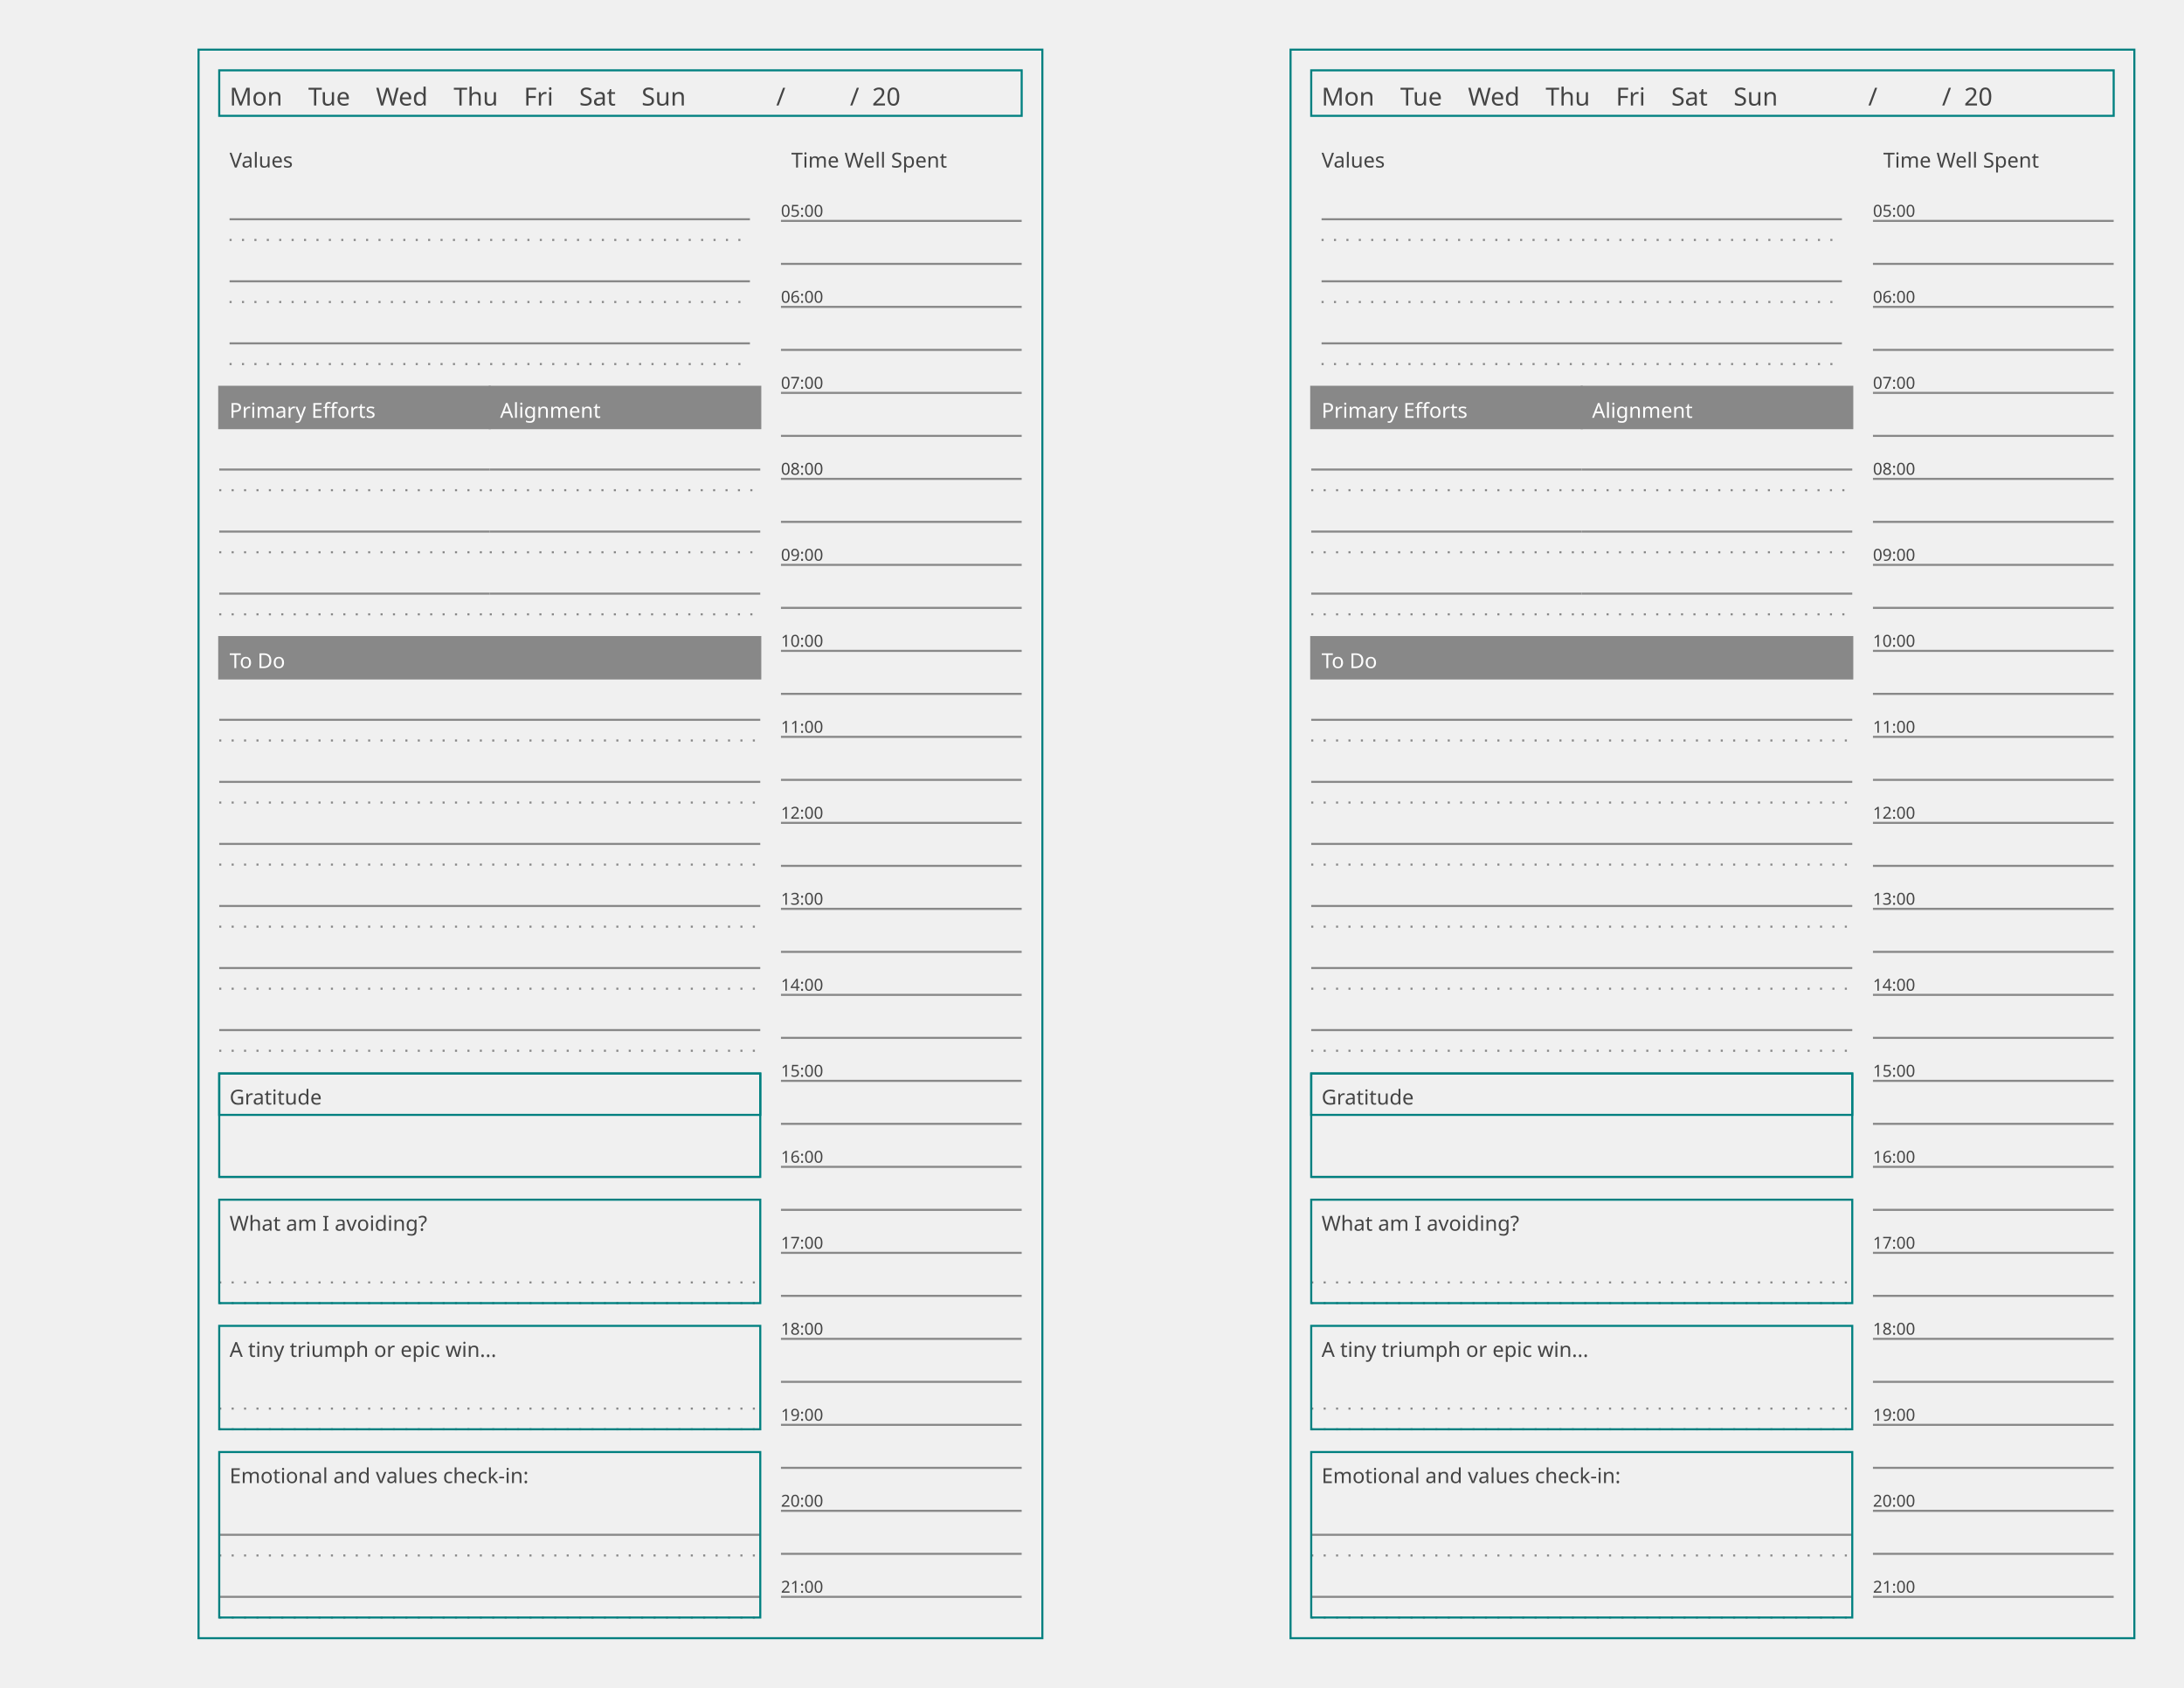
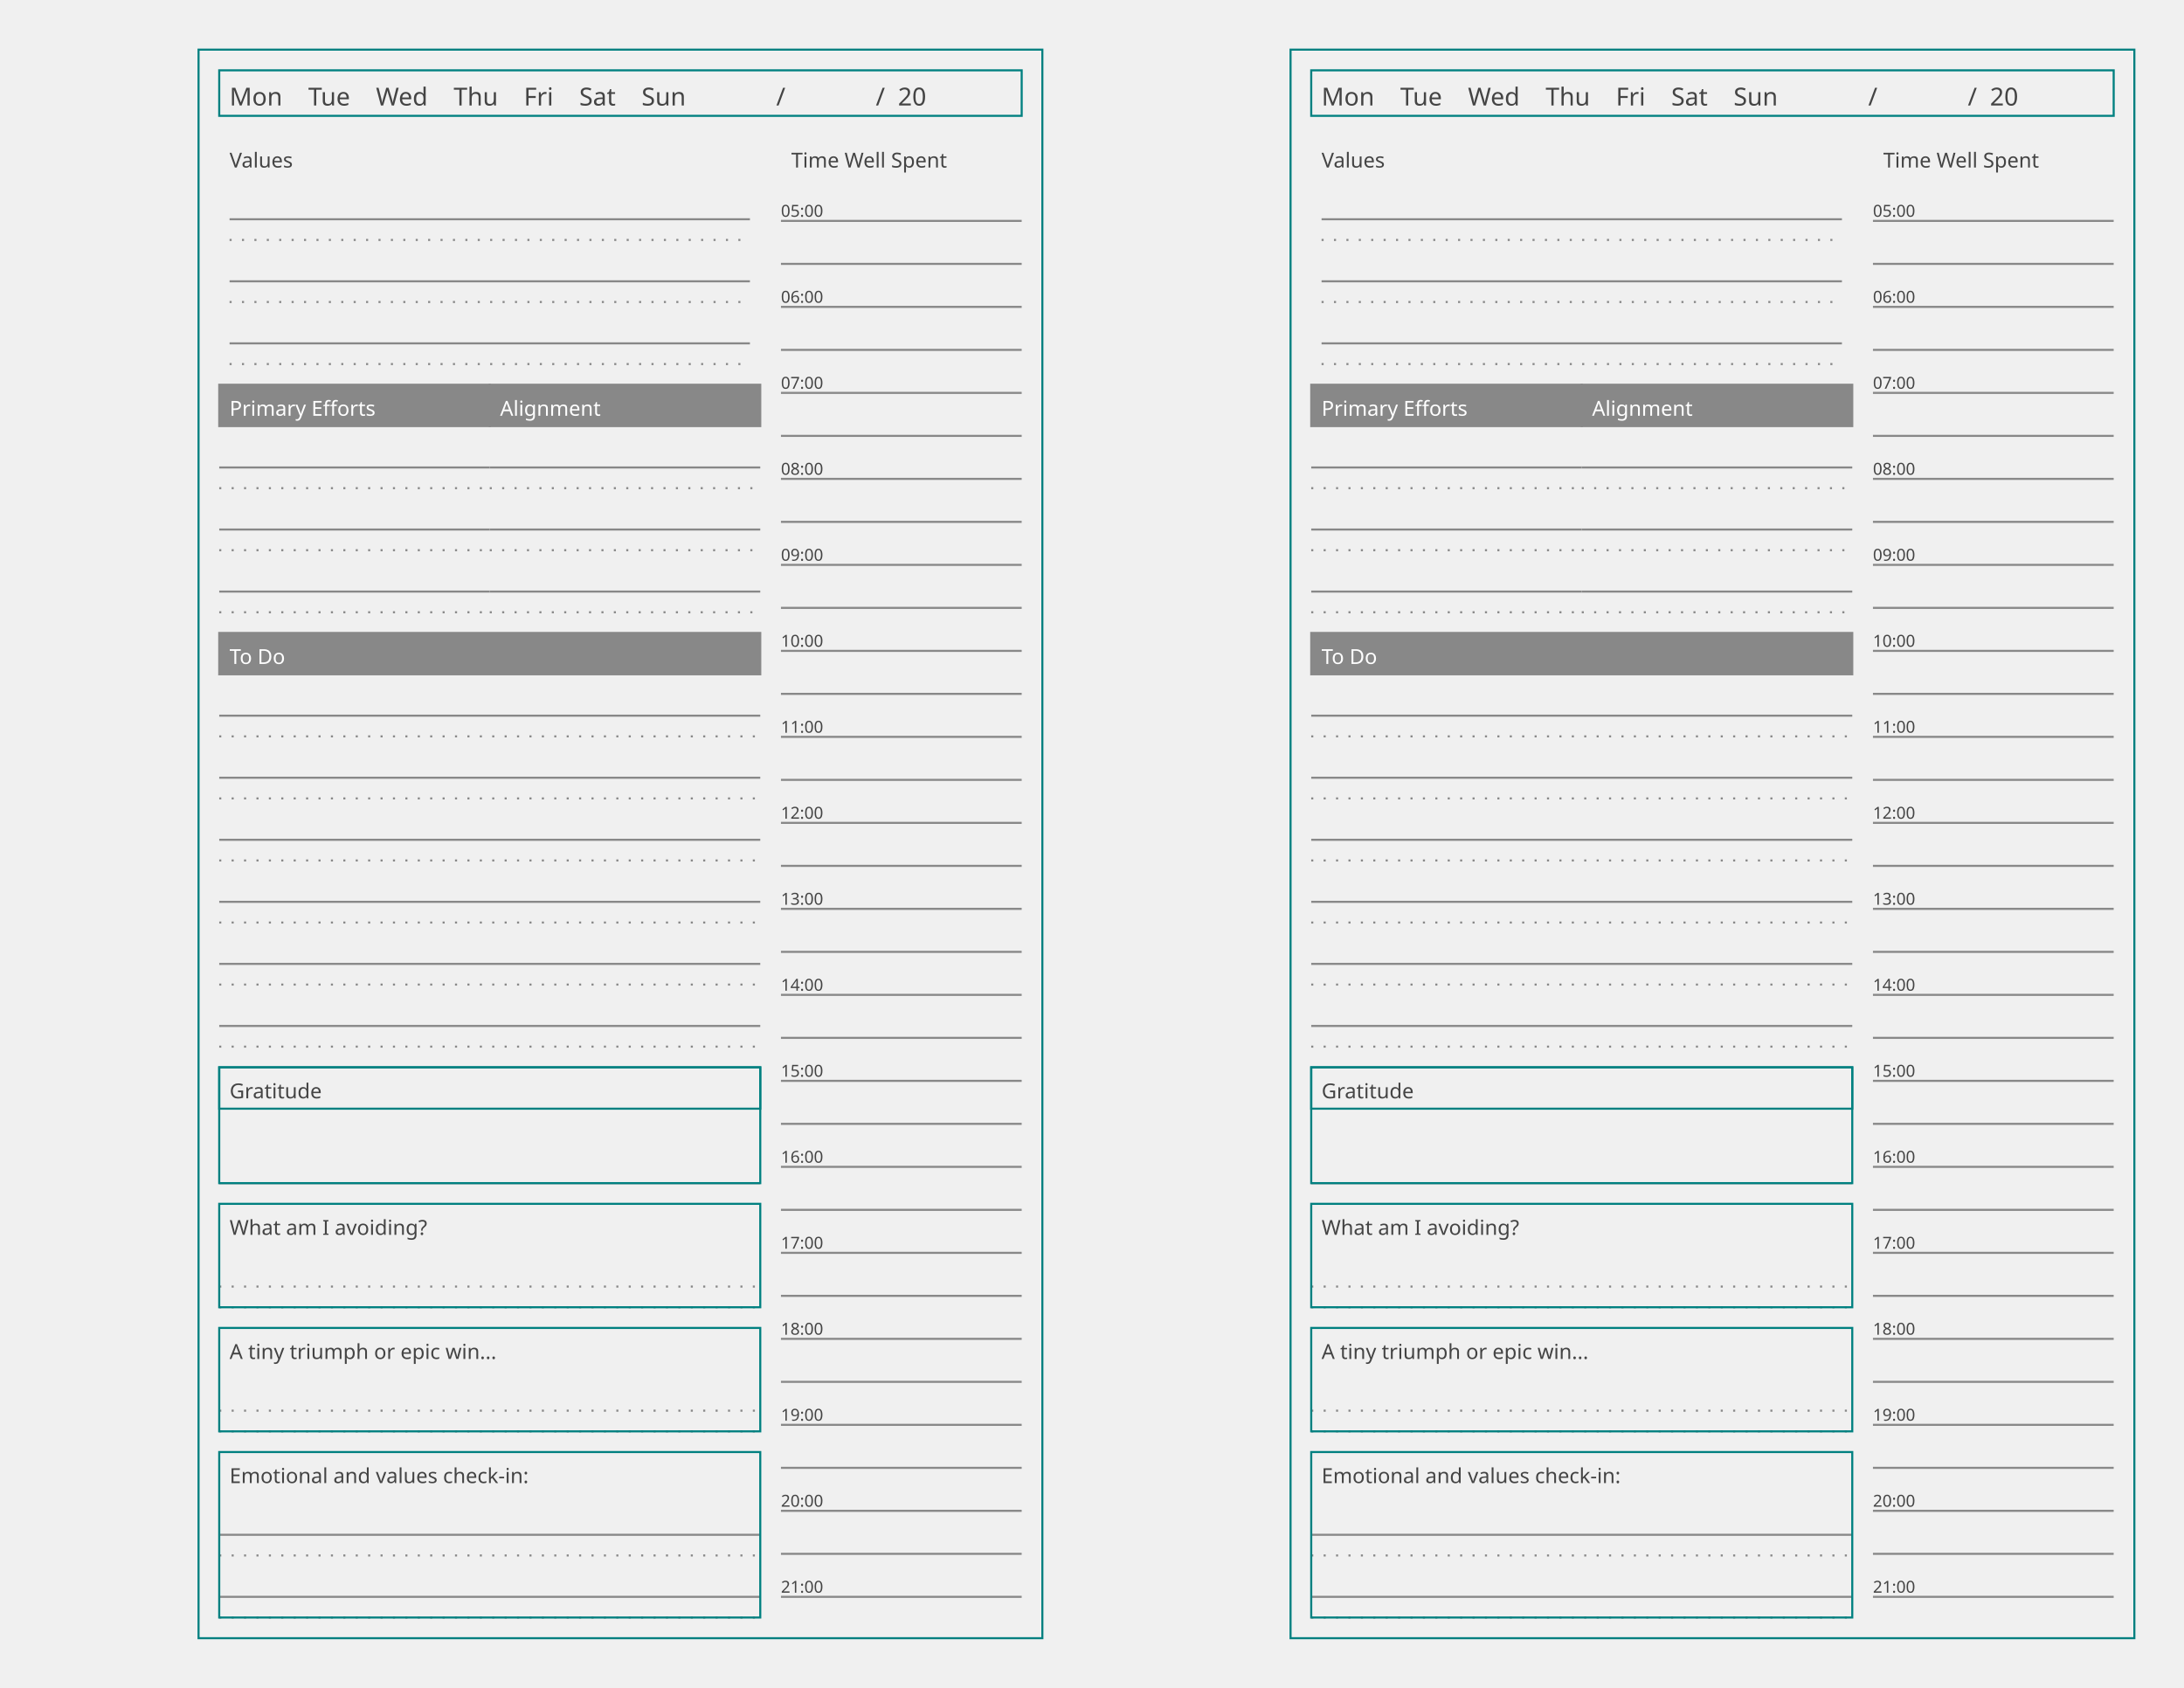
<svg xmlns="http://www.w3.org/2000/svg" baseProfile="tiny" height="8.5in" version="1.2" width="11in">
  <defs />
  <g transform="translate(96, 24.0)">
    <rect fill="none" height="768.0" stroke="#008080" width="408.0" x="0" y="0" />
    <g transform="translate(10, 10)">
      <rect fill="none" height="22" stroke="#008080" stroke-width="1" width="388.0" x="0" y="0" />
-       <text alignment-baseline="text-after-edge" fill="#444444" font-family="Trebuchet MS" font-size="12" text-anchor="start" transform="translate(5,17)">Mon    Tue    Wed    Thu    Fri    Sat    Sun              /          /  20          </text>
+       <text alignment-baseline="text-after-edge" fill="#444444" font-family="Trebuchet MS" font-size="12" text-anchor="start" transform="translate(5,17)">Mon    Tue    Wed    Thu    Fri    Sat    Sun              /              /  20          </text>
    </g>
    <g transform="translate(10, 32)">
      <g transform="translate(0,10)">
        <g>
          <g transform="translate(0,0)">
            <text alignment-baseline="text-after-edge" fill="#444444" font-family="Ubuntu Mono" font-size="10" text-anchor="start" transform="translate(5,15)">Values</text>
          </g>
          <g transform="translate(0,20)">
            <g>
              <line stroke="#888888" stroke-dasharray="1,5" stroke-width="1" transform="translate(5,30.0)" x1="0" x2="251.6" y1="0" y2="0" />
              <line stroke="#888888" stroke-dasharray="1,5" stroke-width="1" transform="translate(5,60.0)" x1="0" x2="251.6" y1="0" y2="0" />
              <line stroke="#888888" stroke-dasharray="1,5" stroke-width="1" transform="translate(5,90.0)" x1="0" x2="251.6" y1="0" y2="0" />
            </g>
            <g>
              <line stroke="#888888" stroke-dasharray="1,0" stroke-width="1" transform="translate(5,20.0)" x1="0" x2="251.6" y1="0" y2="0" />
              <line stroke="#888888" stroke-dasharray="1,0" stroke-width="1" transform="translate(5,50.0)" x1="0" x2="251.6" y1="0" y2="0" />
              <line stroke="#888888" stroke-dasharray="1,0" stroke-width="1" transform="translate(5,80.0)" x1="0" x2="251.6" y1="0" y2="0" />
            </g>
          </g>
        </g>
      </g>
-       <g transform="translate(0,131.0)">
+       <g transform="translate(0,130.0)">
        <g>
          <g transform="translate(0,0)">
            <g>
              <g transform="translate(0,0)">
                <rect fill="#888888" height="20" stroke="#888888" stroke-width="1" width="130.8" x="0" y="0" />
                <text alignment-baseline="text-after-edge" fill="#ffffff" font-family="Trebuchet MS" font-size="10" text-anchor="start" transform="translate(5,15)">Primary Efforts</text>
              </g>
              <g transform="translate(0,20)">
                <g>
                  <line stroke="#888888" stroke-dasharray="1,5" stroke-width="1" transform="translate(0,30.0)" x1="0" x2="130.8" y1="0" y2="0" />
                  <line stroke="#888888" stroke-dasharray="1,5" stroke-width="1" transform="translate(0,60.0)" x1="0" x2="130.8" y1="0" y2="0" />
                  <line stroke="#888888" stroke-dasharray="1,5" stroke-width="1" transform="translate(0,90.0)" x1="0" x2="130.8" y1="0" y2="0" />
                </g>
                <g>
                  <line stroke="#888888" stroke-dasharray="1,0" stroke-width="1" transform="translate(0,20.0)" x1="0" x2="130.8" y1="0" y2="0" />
                  <line stroke="#888888" stroke-dasharray="1,0" stroke-width="1" transform="translate(0,50.0)" x1="0" x2="130.8" y1="0" y2="0" />
                  <line stroke="#888888" stroke-dasharray="1,0" stroke-width="1" transform="translate(0,80.0)" x1="0" x2="130.8" y1="0" y2="0" />
                </g>
              </g>
            </g>
          </g>
          <g transform="translate(130.8,0)">
            <g>
              <g transform="translate(0,0)">
                <rect fill="#888888" height="20" stroke="#888888" stroke-width="1" width="130.8" x="0" y="0" />
                <text alignment-baseline="text-after-edge" fill="#ffffff" font-family="Trebuchet MS" font-size="10" text-anchor="start" transform="translate(5,15)">Alignment</text>
              </g>
              <g transform="translate(0,20)">
                <g>
                  <line stroke="#888888" stroke-dasharray="1,5" stroke-width="1" transform="translate(0,30.0)" x1="0" x2="130.8" y1="0" y2="0" />
                  <line stroke="#888888" stroke-dasharray="1,5" stroke-width="1" transform="translate(0,60.0)" x1="0" x2="130.8" y1="0" y2="0" />
                  <line stroke="#888888" stroke-dasharray="1,5" stroke-width="1" transform="translate(0,90.0)" x1="0" x2="130.8" y1="0" y2="0" />
                </g>
                <g>
                  <line stroke="#888888" stroke-dasharray="1,0" stroke-width="1" transform="translate(0,20.0)" x1="0" x2="130.8" y1="0" y2="0" />
                  <line stroke="#888888" stroke-dasharray="1,0" stroke-width="1" transform="translate(0,50.0)" x1="0" x2="130.8" y1="0" y2="0" />
                  <line stroke="#888888" stroke-dasharray="1,0" stroke-width="1" transform="translate(0,80.0)" x1="0" x2="130.8" y1="0" y2="0" />
                </g>
              </g>
            </g>
          </g>
        </g>
      </g>
-       <g transform="translate(0,252.0)">
+       <g transform="translate(0,250.0)">
        <g>
          <g transform="translate(0,0)">
            <rect fill="#888888" height="20" stroke="#888888" stroke-width="1" width="261.6" x="0" y="0" />
            <text alignment-baseline="text-after-edge" fill="#ffffff" font-family="Ubuntu Mono" font-size="10" text-anchor="start" transform="translate(5,15)">To Do</text>
          </g>
          <g transform="translate(0,20)">
            <g>
              <line stroke="#888888" stroke-dasharray="1,5" stroke-width="1" transform="translate(0,30.0)" x1="0" x2="261.6" y1="0" y2="0" />
              <line stroke="#888888" stroke-dasharray="1,5" stroke-width="1" transform="translate(0,60.0)" x1="0" x2="261.6" y1="0" y2="0" />
              <line stroke="#888888" stroke-dasharray="1,5" stroke-width="1" transform="translate(0,90.0)" x1="0" x2="261.6" y1="0" y2="0" />
              <line stroke="#888888" stroke-dasharray="1,5" stroke-width="1" transform="translate(0,120.0)" x1="0" x2="261.6" y1="0" y2="0" />
              <line stroke="#888888" stroke-dasharray="1,5" stroke-width="1" transform="translate(0,150.0)" x1="0" x2="261.6" y1="0" y2="0" />
              <line stroke="#888888" stroke-dasharray="1,5" stroke-width="1" transform="translate(0,180.0)" x1="0" x2="261.6" y1="0" y2="0" />
            </g>
            <g>
              <line stroke="#888888" stroke-dasharray="1,0" stroke-width="1" transform="translate(0,20.0)" x1="0" x2="261.6" y1="0" y2="0" />
              <line stroke="#888888" stroke-dasharray="1,0" stroke-width="1" transform="translate(0,50.0)" x1="0" x2="261.6" y1="0" y2="0" />
              <line stroke="#888888" stroke-dasharray="1,0" stroke-width="1" transform="translate(0,80.0)" x1="0" x2="261.6" y1="0" y2="0" />
              <line stroke="#888888" stroke-dasharray="1,0" stroke-width="1" transform="translate(0,110.0)" x1="0" x2="261.6" y1="0" y2="0" />
              <line stroke="#888888" stroke-dasharray="1,0" stroke-width="1" transform="translate(0,140.0)" x1="0" x2="261.6" y1="0" y2="0" />
              <line stroke="#888888" stroke-dasharray="1,0" stroke-width="1" transform="translate(0,170.0)" x1="0" x2="261.6" y1="0" y2="0" />
            </g>
          </g>
        </g>
      </g>
-       <g transform="translate(0,463.0)">
+       <g transform="translate(0,460.0)">
        <g>
          <g transform="translate(0,0)">
            <rect fill="none" height="20" stroke="#008080" stroke-width="1" width="261.6" x="0" y="0" />
            <text alignment-baseline="text-after-edge" fill="#444444" font-family="Trebuchet MS" font-size="10" text-anchor="start" transform="translate(5,15)">Gratitude</text>
          </g>
          <g transform="translate(0,20)">
-             <line stroke="#888888" stroke-dasharray="1,0" stroke-width="1" transform="translate(0,30.0)" x1="0" x2="261.6" y1="0" y2="0" />
+             <line stroke="#888888" stroke-dasharray="1,0" stroke-width="1" transform="translate(0,36.0)" x1="0" x2="261.6" y1="0" y2="0" />
+           </g>
+         </g>
+         <rect fill="none" height="56.0" stroke="#008080" stroke-width="1" width="261.6" x="0" y="0" />
+       </g>
+       <g transform="translate(0,526.0)">
+         <g>
+           <g transform="translate(0,0)">
+             <text alignment-baseline="text-after-edge" fill="#444444" font-family="Ubuntu Mono" font-size="10" text-anchor="start" transform="translate(5,15)">What am I avoiding?</text>
+           </g>
+           <g transform="translate(0,20)">
+             <g>
+               <line stroke="#888888" stroke-dasharray="1,5" stroke-width="1" transform="translate(0,30.0)" x1="0" x2="261.6" y1="0" y2="0" />
+             </g>
+             <g>
+               <line stroke="#888888" stroke-dasharray="1,5" stroke-width="1" transform="translate(0,20.0)" x1="0" x2="261.6" y1="0" y2="0" />
+             </g>
          </g>
        </g>
        <rect fill="none" height="50" stroke="#008080" stroke-width="1" width="261.6" x="0" y="0" />
      </g>
-       <g transform="translate(0,524.0)">
-         <g>
-           <g transform="translate(0,0)">
-             <text alignment-baseline="text-after-edge" fill="#444444" font-family="Ubuntu Mono" font-size="10" text-anchor="start" transform="translate(5,15)">What am I avoiding?</text>
-           </g>
-           <g transform="translate(0,20)">
-             <g>
-               <line stroke="#888888" stroke-dasharray="1,5" stroke-width="1" transform="translate(0,30.0)" x1="0" x2="261.6" y1="0" y2="0" />
-             </g>
-             <g>
-               <line stroke="#888888" stroke-dasharray="1,5" stroke-width="1" transform="translate(0,20.0)" x1="0" x2="261.6" y1="0" y2="0" />
-             </g>
-           </g>
-         </g>
-         <rect fill="none" height="50" stroke="#008080" stroke-width="1" width="261.6" x="0" y="0" />
-       </g>
-       <g transform="translate(0,585.0)">
+       <g transform="translate(0,586.0)">
        <g>
          <g transform="translate(0,0)">
            <text alignment-baseline="text-after-edge" fill="#444444" font-family="Ubuntu Mono" font-size="10" text-anchor="start" transform="translate(5,15)">A tiny triumph or epic win...</text>
          </g>
          <g transform="translate(0,20)">
            <g>
              <line stroke="#888888" stroke-dasharray="1,5" stroke-width="1" transform="translate(0,30.0)" x1="0" x2="261.6" y1="0" y2="0" />
            </g>
            <g>
              <line stroke="#888888" stroke-dasharray="1,5" stroke-width="1" transform="translate(0,20.0)" x1="0" x2="261.6" y1="0" y2="0" />
            </g>
          </g>
        </g>
        <rect fill="none" height="50" stroke="#008080" stroke-width="1" width="261.6" x="0" y="0" />
      </g>
      <g transform="translate(0,646.0)">
        <g>
          <g transform="translate(0,0)">
            <text alignment-baseline="text-after-edge" fill="#444444" font-family="Ubuntu Mono" font-size="10" text-anchor="start" transform="translate(5,15)">Emotional and values check-in:</text>
          </g>
          <g transform="translate(0,20)">
            <g>
              <line stroke="#888888" stroke-dasharray="1,5" stroke-width="1" transform="translate(0,30.0)" x1="0" x2="261.6" y1="0" y2="0" />
              <line stroke="#888888" stroke-dasharray="1,5" stroke-width="1" transform="translate(0,60.0)" x1="0" x2="261.6" y1="0" y2="0" />
            </g>
            <g>
              <line stroke="#888888" stroke-dasharray="1,0" stroke-width="1" transform="translate(0,20.0)" x1="0" x2="261.6" y1="0" y2="0" />
              <line stroke="#888888" stroke-dasharray="1,0" stroke-width="1" transform="translate(0,50.0)" x1="0" x2="261.6" y1="0" y2="0" />
            </g>
          </g>
        </g>
        <rect fill="none" height="80" stroke="#008080" stroke-width="1" width="261.6" x="0" y="0" />
      </g>
    </g>
    <g transform="translate(281.6,32)">
      <g>
        <rect fill="none" height="20" stroke="none" width="116.4" x="0" y="10" />
        <text alignment-baseline="text-after-edge" fill="#444444" font-family="Ubuntu Mono" font-size="10" text-anchor="start" x="5" y="25">Time Well Spent</text>
      </g>
      <g>
        <text alignment-baseline="text-after-edge" fill="#444444" font-family="Ubuntu Mono" font-size="8" text-anchor="start" x="0" y="48.788">05:00</text>
        <line stroke="#888888" x1="0" x2="116.4" y1="50.788" y2="50.788" />
        <line stroke="#888888" x1="0" x2="116.4" y1="71.576" y2="71.576" />
        <text alignment-baseline="text-after-edge" fill="#444444" font-family="Ubuntu Mono" font-size="8" text-anchor="start" x="0" y="90.364">06:00</text>
        <line stroke="#888888" x1="0" x2="116.4" y1="92.364" y2="92.364" />
        <line stroke="#888888" x1="0" x2="116.4" y1="113.152" y2="113.152" />
        <text alignment-baseline="text-after-edge" fill="#444444" font-family="Ubuntu Mono" font-size="8" text-anchor="start" x="0" y="131.939">07:00</text>
        <line stroke="#888888" x1="0" x2="116.4" y1="133.939" y2="133.939" />
        <line stroke="#888888" x1="0" x2="116.4" y1="154.727" y2="154.727" />
        <text alignment-baseline="text-after-edge" fill="#444444" font-family="Ubuntu Mono" font-size="8" text-anchor="start" x="0" y="173.515">08:00</text>
        <line stroke="#888888" x1="0" x2="116.4" y1="175.515" y2="175.515" />
        <line stroke="#888888" x1="0" x2="116.4" y1="196.303" y2="196.303" />
        <text alignment-baseline="text-after-edge" fill="#444444" font-family="Ubuntu Mono" font-size="8" text-anchor="start" x="0" y="215.091">09:00</text>
        <line stroke="#888888" x1="0" x2="116.4" y1="217.091" y2="217.091" />
        <line stroke="#888888" x1="0" x2="116.4" y1="237.879" y2="237.879" />
        <text alignment-baseline="text-after-edge" fill="#444444" font-family="Ubuntu Mono" font-size="8" text-anchor="start" x="0" y="256.667">10:00</text>
        <line stroke="#888888" x1="0" x2="116.4" y1="258.667" y2="258.667" />
        <line stroke="#888888" x1="0" x2="116.4" y1="279.455" y2="279.455" />
        <text alignment-baseline="text-after-edge" fill="#444444" font-family="Ubuntu Mono" font-size="8" text-anchor="start" x="0" y="298.242">11:00</text>
        <line stroke="#888888" x1="0" x2="116.4" y1="300.242" y2="300.242" />
        <line stroke="#888888" x1="0" x2="116.4" y1="321.03" y2="321.03" />
        <text alignment-baseline="text-after-edge" fill="#444444" font-family="Ubuntu Mono" font-size="8" text-anchor="start" x="0" y="339.818">12:00</text>
        <line stroke="#888888" x1="0" x2="116.4" y1="341.818" y2="341.818" />
        <line stroke="#888888" x1="0" x2="116.4" y1="362.606" y2="362.606" />
        <text alignment-baseline="text-after-edge" fill="#444444" font-family="Ubuntu Mono" font-size="8" text-anchor="start" x="0" y="381.394">13:00</text>
        <line stroke="#888888" x1="0" x2="116.4" y1="383.394" y2="383.394" />
        <line stroke="#888888" x1="0" x2="116.4" y1="404.182" y2="404.182" />
        <text alignment-baseline="text-after-edge" fill="#444444" font-family="Ubuntu Mono" font-size="8" text-anchor="start" x="0" y="422.97">14:00</text>
        <line stroke="#888888" x1="0" x2="116.4" y1="424.97" y2="424.97" />
        <line stroke="#888888" x1="0" x2="116.4" y1="445.758" y2="445.758" />
        <text alignment-baseline="text-after-edge" fill="#444444" font-family="Ubuntu Mono" font-size="8" text-anchor="start" x="0" y="464.545">15:00</text>
        <line stroke="#888888" x1="0" x2="116.4" y1="466.545" y2="466.545" />
        <line stroke="#888888" x1="0" x2="116.4" y1="487.333" y2="487.333" />
        <text alignment-baseline="text-after-edge" fill="#444444" font-family="Ubuntu Mono" font-size="8" text-anchor="start" x="0" y="506.121">16:00</text>
        <line stroke="#888888" x1="0" x2="116.4" y1="508.121" y2="508.121" />
        <line stroke="#888888" x1="0" x2="116.4" y1="528.909" y2="528.909" />
        <text alignment-baseline="text-after-edge" fill="#444444" font-family="Ubuntu Mono" font-size="8" text-anchor="start" x="0" y="547.697">17:00</text>
        <line stroke="#888888" x1="0" x2="116.4" y1="549.697" y2="549.697" />
        <line stroke="#888888" x1="0" x2="116.4" y1="570.485" y2="570.485" />
        <text alignment-baseline="text-after-edge" fill="#444444" font-family="Ubuntu Mono" font-size="8" text-anchor="start" x="0" y="589.273">18:00</text>
        <line stroke="#888888" x1="0" x2="116.4" y1="591.273" y2="591.273" />
        <line stroke="#888888" x1="0" x2="116.4" y1="612.061" y2="612.061" />
        <text alignment-baseline="text-after-edge" fill="#444444" font-family="Ubuntu Mono" font-size="8" text-anchor="start" x="0" y="630.848">19:00</text>
        <line stroke="#888888" x1="0" x2="116.4" y1="632.848" y2="632.848" />
        <line stroke="#888888" x1="0" x2="116.4" y1="653.636" y2="653.636" />
        <text alignment-baseline="text-after-edge" fill="#444444" font-family="Ubuntu Mono" font-size="8" text-anchor="start" x="0" y="672.424">20:00</text>
        <line stroke="#888888" x1="0" x2="116.4" y1="674.424" y2="674.424" />
        <line stroke="#888888" x1="0" x2="116.4" y1="695.212" y2="695.212" />
        <text alignment-baseline="text-after-edge" fill="#444444" font-family="Ubuntu Mono" font-size="8" text-anchor="start" x="0" y="714.0">21:00</text>
        <line stroke="#888888" x1="0" x2="116.4" y1="716.0" y2="716.0" />
      </g>
    </g>
  </g>
  <g transform="translate(624.0, 24.0)">
    <rect fill="none" height="768.0" stroke="#008080" width="408.0" x="0" y="0" />
    <g transform="translate(10, 10)">
      <rect fill="none" height="22" stroke="#008080" stroke-width="1" width="388.0" x="0" y="0" />
-       <text alignment-baseline="text-after-edge" fill="#444444" font-family="Trebuchet MS" font-size="12" text-anchor="start" transform="translate(5,17)">Mon    Tue    Wed    Thu    Fri    Sat    Sun              /          /  20          </text>
+       <text alignment-baseline="text-after-edge" fill="#444444" font-family="Trebuchet MS" font-size="12" text-anchor="start" transform="translate(5,17)">Mon    Tue    Wed    Thu    Fri    Sat    Sun              /              /  20          </text>
    </g>
    <g transform="translate(10, 32)">
      <g transform="translate(0,10)">
        <g>
          <g transform="translate(0,0)">
            <text alignment-baseline="text-after-edge" fill="#444444" font-family="Ubuntu Mono" font-size="10" text-anchor="start" transform="translate(5,15)">Values</text>
          </g>
          <g transform="translate(0,20)">
            <g>
              <line stroke="#888888" stroke-dasharray="1,5" stroke-width="1" transform="translate(5,30.0)" x1="0" x2="251.6" y1="0" y2="0" />
              <line stroke="#888888" stroke-dasharray="1,5" stroke-width="1" transform="translate(5,60.0)" x1="0" x2="251.6" y1="0" y2="0" />
              <line stroke="#888888" stroke-dasharray="1,5" stroke-width="1" transform="translate(5,90.0)" x1="0" x2="251.6" y1="0" y2="0" />
            </g>
            <g>
              <line stroke="#888888" stroke-dasharray="1,0" stroke-width="1" transform="translate(5,20.0)" x1="0" x2="251.6" y1="0" y2="0" />
              <line stroke="#888888" stroke-dasharray="1,0" stroke-width="1" transform="translate(5,50.0)" x1="0" x2="251.6" y1="0" y2="0" />
              <line stroke="#888888" stroke-dasharray="1,0" stroke-width="1" transform="translate(5,80.0)" x1="0" x2="251.6" y1="0" y2="0" />
            </g>
          </g>
        </g>
      </g>
-       <g transform="translate(0,131.0)">
+       <g transform="translate(0,130.0)">
        <g>
          <g transform="translate(0,0)">
            <g>
              <g transform="translate(0,0)">
                <rect fill="#888888" height="20" stroke="#888888" stroke-width="1" width="130.8" x="0" y="0" />
                <text alignment-baseline="text-after-edge" fill="#ffffff" font-family="Trebuchet MS" font-size="10" text-anchor="start" transform="translate(5,15)">Primary Efforts</text>
              </g>
              <g transform="translate(0,20)">
                <g>
                  <line stroke="#888888" stroke-dasharray="1,5" stroke-width="1" transform="translate(0,30.0)" x1="0" x2="130.8" y1="0" y2="0" />
                  <line stroke="#888888" stroke-dasharray="1,5" stroke-width="1" transform="translate(0,60.0)" x1="0" x2="130.8" y1="0" y2="0" />
                  <line stroke="#888888" stroke-dasharray="1,5" stroke-width="1" transform="translate(0,90.0)" x1="0" x2="130.8" y1="0" y2="0" />
                </g>
                <g>
                  <line stroke="#888888" stroke-dasharray="1,0" stroke-width="1" transform="translate(0,20.0)" x1="0" x2="130.8" y1="0" y2="0" />
                  <line stroke="#888888" stroke-dasharray="1,0" stroke-width="1" transform="translate(0,50.0)" x1="0" x2="130.8" y1="0" y2="0" />
                  <line stroke="#888888" stroke-dasharray="1,0" stroke-width="1" transform="translate(0,80.0)" x1="0" x2="130.8" y1="0" y2="0" />
                </g>
              </g>
            </g>
          </g>
          <g transform="translate(130.8,0)">
            <g>
              <g transform="translate(0,0)">
                <rect fill="#888888" height="20" stroke="#888888" stroke-width="1" width="130.8" x="0" y="0" />
                <text alignment-baseline="text-after-edge" fill="#ffffff" font-family="Trebuchet MS" font-size="10" text-anchor="start" transform="translate(5,15)">Alignment</text>
              </g>
              <g transform="translate(0,20)">
                <g>
                  <line stroke="#888888" stroke-dasharray="1,5" stroke-width="1" transform="translate(0,30.0)" x1="0" x2="130.8" y1="0" y2="0" />
                  <line stroke="#888888" stroke-dasharray="1,5" stroke-width="1" transform="translate(0,60.0)" x1="0" x2="130.8" y1="0" y2="0" />
                  <line stroke="#888888" stroke-dasharray="1,5" stroke-width="1" transform="translate(0,90.0)" x1="0" x2="130.8" y1="0" y2="0" />
                </g>
                <g>
                  <line stroke="#888888" stroke-dasharray="1,0" stroke-width="1" transform="translate(0,20.0)" x1="0" x2="130.8" y1="0" y2="0" />
                  <line stroke="#888888" stroke-dasharray="1,0" stroke-width="1" transform="translate(0,50.0)" x1="0" x2="130.8" y1="0" y2="0" />
                  <line stroke="#888888" stroke-dasharray="1,0" stroke-width="1" transform="translate(0,80.0)" x1="0" x2="130.8" y1="0" y2="0" />
                </g>
              </g>
            </g>
          </g>
        </g>
      </g>
-       <g transform="translate(0,252.0)">
+       <g transform="translate(0,250.0)">
        <g>
          <g transform="translate(0,0)">
            <rect fill="#888888" height="20" stroke="#888888" stroke-width="1" width="261.6" x="0" y="0" />
            <text alignment-baseline="text-after-edge" fill="#ffffff" font-family="Ubuntu Mono" font-size="10" text-anchor="start" transform="translate(5,15)">To Do</text>
          </g>
          <g transform="translate(0,20)">
            <g>
              <line stroke="#888888" stroke-dasharray="1,5" stroke-width="1" transform="translate(0,30.0)" x1="0" x2="261.6" y1="0" y2="0" />
              <line stroke="#888888" stroke-dasharray="1,5" stroke-width="1" transform="translate(0,60.0)" x1="0" x2="261.6" y1="0" y2="0" />
              <line stroke="#888888" stroke-dasharray="1,5" stroke-width="1" transform="translate(0,90.0)" x1="0" x2="261.6" y1="0" y2="0" />
              <line stroke="#888888" stroke-dasharray="1,5" stroke-width="1" transform="translate(0,120.0)" x1="0" x2="261.6" y1="0" y2="0" />
              <line stroke="#888888" stroke-dasharray="1,5" stroke-width="1" transform="translate(0,150.0)" x1="0" x2="261.6" y1="0" y2="0" />
              <line stroke="#888888" stroke-dasharray="1,5" stroke-width="1" transform="translate(0,180.0)" x1="0" x2="261.6" y1="0" y2="0" />
            </g>
            <g>
              <line stroke="#888888" stroke-dasharray="1,0" stroke-width="1" transform="translate(0,20.0)" x1="0" x2="261.6" y1="0" y2="0" />
              <line stroke="#888888" stroke-dasharray="1,0" stroke-width="1" transform="translate(0,50.0)" x1="0" x2="261.6" y1="0" y2="0" />
              <line stroke="#888888" stroke-dasharray="1,0" stroke-width="1" transform="translate(0,80.0)" x1="0" x2="261.6" y1="0" y2="0" />
              <line stroke="#888888" stroke-dasharray="1,0" stroke-width="1" transform="translate(0,110.0)" x1="0" x2="261.6" y1="0" y2="0" />
              <line stroke="#888888" stroke-dasharray="1,0" stroke-width="1" transform="translate(0,140.0)" x1="0" x2="261.6" y1="0" y2="0" />
              <line stroke="#888888" stroke-dasharray="1,0" stroke-width="1" transform="translate(0,170.0)" x1="0" x2="261.6" y1="0" y2="0" />
            </g>
          </g>
        </g>
      </g>
-       <g transform="translate(0,463.0)">
+       <g transform="translate(0,460.0)">
        <g>
          <g transform="translate(0,0)">
            <rect fill="none" height="20" stroke="#008080" stroke-width="1" width="261.6" x="0" y="0" />
            <text alignment-baseline="text-after-edge" fill="#444444" font-family="Trebuchet MS" font-size="10" text-anchor="start" transform="translate(5,15)">Gratitude</text>
          </g>
          <g transform="translate(0,20)">
-             <line stroke="#888888" stroke-dasharray="1,0" stroke-width="1" transform="translate(0,30.0)" x1="0" x2="261.6" y1="0" y2="0" />
+             <line stroke="#888888" stroke-dasharray="1,0" stroke-width="1" transform="translate(0,36.0)" x1="0" x2="261.6" y1="0" y2="0" />
+           </g>
+         </g>
+         <rect fill="none" height="56.0" stroke="#008080" stroke-width="1" width="261.6" x="0" y="0" />
+       </g>
+       <g transform="translate(0,526.0)">
+         <g>
+           <g transform="translate(0,0)">
+             <text alignment-baseline="text-after-edge" fill="#444444" font-family="Ubuntu Mono" font-size="10" text-anchor="start" transform="translate(5,15)">What am I avoiding?</text>
+           </g>
+           <g transform="translate(0,20)">
+             <g>
+               <line stroke="#888888" stroke-dasharray="1,5" stroke-width="1" transform="translate(0,30.0)" x1="0" x2="261.6" y1="0" y2="0" />
+             </g>
+             <g>
+               <line stroke="#888888" stroke-dasharray="1,5" stroke-width="1" transform="translate(0,20.0)" x1="0" x2="261.6" y1="0" y2="0" />
+             </g>
          </g>
        </g>
        <rect fill="none" height="50" stroke="#008080" stroke-width="1" width="261.6" x="0" y="0" />
      </g>
-       <g transform="translate(0,524.0)">
-         <g>
-           <g transform="translate(0,0)">
-             <text alignment-baseline="text-after-edge" fill="#444444" font-family="Ubuntu Mono" font-size="10" text-anchor="start" transform="translate(5,15)">What am I avoiding?</text>
-           </g>
-           <g transform="translate(0,20)">
-             <g>
-               <line stroke="#888888" stroke-dasharray="1,5" stroke-width="1" transform="translate(0,30.0)" x1="0" x2="261.6" y1="0" y2="0" />
-             </g>
-             <g>
-               <line stroke="#888888" stroke-dasharray="1,5" stroke-width="1" transform="translate(0,20.0)" x1="0" x2="261.6" y1="0" y2="0" />
-             </g>
-           </g>
-         </g>
-         <rect fill="none" height="50" stroke="#008080" stroke-width="1" width="261.6" x="0" y="0" />
-       </g>
-       <g transform="translate(0,585.0)">
+       <g transform="translate(0,586.0)">
        <g>
          <g transform="translate(0,0)">
            <text alignment-baseline="text-after-edge" fill="#444444" font-family="Ubuntu Mono" font-size="10" text-anchor="start" transform="translate(5,15)">A tiny triumph or epic win...</text>
          </g>
          <g transform="translate(0,20)">
            <g>
              <line stroke="#888888" stroke-dasharray="1,5" stroke-width="1" transform="translate(0,30.0)" x1="0" x2="261.6" y1="0" y2="0" />
            </g>
            <g>
              <line stroke="#888888" stroke-dasharray="1,5" stroke-width="1" transform="translate(0,20.0)" x1="0" x2="261.6" y1="0" y2="0" />
            </g>
          </g>
        </g>
        <rect fill="none" height="50" stroke="#008080" stroke-width="1" width="261.6" x="0" y="0" />
      </g>
      <g transform="translate(0,646.0)">
        <g>
          <g transform="translate(0,0)">
            <text alignment-baseline="text-after-edge" fill="#444444" font-family="Ubuntu Mono" font-size="10" text-anchor="start" transform="translate(5,15)">Emotional and values check-in:</text>
          </g>
          <g transform="translate(0,20)">
            <g>
              <line stroke="#888888" stroke-dasharray="1,5" stroke-width="1" transform="translate(0,30.0)" x1="0" x2="261.6" y1="0" y2="0" />
              <line stroke="#888888" stroke-dasharray="1,5" stroke-width="1" transform="translate(0,60.0)" x1="0" x2="261.6" y1="0" y2="0" />
            </g>
            <g>
              <line stroke="#888888" stroke-dasharray="1,0" stroke-width="1" transform="translate(0,20.0)" x1="0" x2="261.6" y1="0" y2="0" />
              <line stroke="#888888" stroke-dasharray="1,0" stroke-width="1" transform="translate(0,50.0)" x1="0" x2="261.6" y1="0" y2="0" />
            </g>
          </g>
        </g>
        <rect fill="none" height="80" stroke="#008080" stroke-width="1" width="261.6" x="0" y="0" />
      </g>
    </g>
    <g transform="translate(281.6,32)">
      <g>
        <rect fill="none" height="20" stroke="none" width="116.4" x="0" y="10" />
        <text alignment-baseline="text-after-edge" fill="#444444" font-family="Ubuntu Mono" font-size="10" text-anchor="start" x="5" y="25">Time Well Spent</text>
      </g>
      <g>
        <text alignment-baseline="text-after-edge" fill="#444444" font-family="Ubuntu Mono" font-size="8" text-anchor="start" x="0" y="48.788">05:00</text>
        <line stroke="#888888" x1="0" x2="116.4" y1="50.788" y2="50.788" />
        <line stroke="#888888" x1="0" x2="116.4" y1="71.576" y2="71.576" />
        <text alignment-baseline="text-after-edge" fill="#444444" font-family="Ubuntu Mono" font-size="8" text-anchor="start" x="0" y="90.364">06:00</text>
        <line stroke="#888888" x1="0" x2="116.4" y1="92.364" y2="92.364" />
        <line stroke="#888888" x1="0" x2="116.4" y1="113.152" y2="113.152" />
        <text alignment-baseline="text-after-edge" fill="#444444" font-family="Ubuntu Mono" font-size="8" text-anchor="start" x="0" y="131.939">07:00</text>
        <line stroke="#888888" x1="0" x2="116.4" y1="133.939" y2="133.939" />
        <line stroke="#888888" x1="0" x2="116.4" y1="154.727" y2="154.727" />
        <text alignment-baseline="text-after-edge" fill="#444444" font-family="Ubuntu Mono" font-size="8" text-anchor="start" x="0" y="173.515">08:00</text>
        <line stroke="#888888" x1="0" x2="116.4" y1="175.515" y2="175.515" />
        <line stroke="#888888" x1="0" x2="116.4" y1="196.303" y2="196.303" />
        <text alignment-baseline="text-after-edge" fill="#444444" font-family="Ubuntu Mono" font-size="8" text-anchor="start" x="0" y="215.091">09:00</text>
        <line stroke="#888888" x1="0" x2="116.4" y1="217.091" y2="217.091" />
        <line stroke="#888888" x1="0" x2="116.4" y1="237.879" y2="237.879" />
        <text alignment-baseline="text-after-edge" fill="#444444" font-family="Ubuntu Mono" font-size="8" text-anchor="start" x="0" y="256.667">10:00</text>
        <line stroke="#888888" x1="0" x2="116.4" y1="258.667" y2="258.667" />
        <line stroke="#888888" x1="0" x2="116.4" y1="279.455" y2="279.455" />
        <text alignment-baseline="text-after-edge" fill="#444444" font-family="Ubuntu Mono" font-size="8" text-anchor="start" x="0" y="298.242">11:00</text>
        <line stroke="#888888" x1="0" x2="116.4" y1="300.242" y2="300.242" />
        <line stroke="#888888" x1="0" x2="116.4" y1="321.03" y2="321.03" />
        <text alignment-baseline="text-after-edge" fill="#444444" font-family="Ubuntu Mono" font-size="8" text-anchor="start" x="0" y="339.818">12:00</text>
        <line stroke="#888888" x1="0" x2="116.4" y1="341.818" y2="341.818" />
        <line stroke="#888888" x1="0" x2="116.4" y1="362.606" y2="362.606" />
        <text alignment-baseline="text-after-edge" fill="#444444" font-family="Ubuntu Mono" font-size="8" text-anchor="start" x="0" y="381.394">13:00</text>
        <line stroke="#888888" x1="0" x2="116.4" y1="383.394" y2="383.394" />
        <line stroke="#888888" x1="0" x2="116.4" y1="404.182" y2="404.182" />
        <text alignment-baseline="text-after-edge" fill="#444444" font-family="Ubuntu Mono" font-size="8" text-anchor="start" x="0" y="422.97">14:00</text>
        <line stroke="#888888" x1="0" x2="116.4" y1="424.97" y2="424.97" />
        <line stroke="#888888" x1="0" x2="116.4" y1="445.758" y2="445.758" />
        <text alignment-baseline="text-after-edge" fill="#444444" font-family="Ubuntu Mono" font-size="8" text-anchor="start" x="0" y="464.545">15:00</text>
        <line stroke="#888888" x1="0" x2="116.4" y1="466.545" y2="466.545" />
        <line stroke="#888888" x1="0" x2="116.4" y1="487.333" y2="487.333" />
        <text alignment-baseline="text-after-edge" fill="#444444" font-family="Ubuntu Mono" font-size="8" text-anchor="start" x="0" y="506.121">16:00</text>
        <line stroke="#888888" x1="0" x2="116.4" y1="508.121" y2="508.121" />
        <line stroke="#888888" x1="0" x2="116.4" y1="528.909" y2="528.909" />
        <text alignment-baseline="text-after-edge" fill="#444444" font-family="Ubuntu Mono" font-size="8" text-anchor="start" x="0" y="547.697">17:00</text>
        <line stroke="#888888" x1="0" x2="116.4" y1="549.697" y2="549.697" />
        <line stroke="#888888" x1="0" x2="116.4" y1="570.485" y2="570.485" />
        <text alignment-baseline="text-after-edge" fill="#444444" font-family="Ubuntu Mono" font-size="8" text-anchor="start" x="0" y="589.273">18:00</text>
        <line stroke="#888888" x1="0" x2="116.4" y1="591.273" y2="591.273" />
        <line stroke="#888888" x1="0" x2="116.4" y1="612.061" y2="612.061" />
        <text alignment-baseline="text-after-edge" fill="#444444" font-family="Ubuntu Mono" font-size="8" text-anchor="start" x="0" y="630.848">19:00</text>
        <line stroke="#888888" x1="0" x2="116.4" y1="632.848" y2="632.848" />
        <line stroke="#888888" x1="0" x2="116.4" y1="653.636" y2="653.636" />
        <text alignment-baseline="text-after-edge" fill="#444444" font-family="Ubuntu Mono" font-size="8" text-anchor="start" x="0" y="672.424">20:00</text>
        <line stroke="#888888" x1="0" x2="116.4" y1="674.424" y2="674.424" />
        <line stroke="#888888" x1="0" x2="116.4" y1="695.212" y2="695.212" />
        <text alignment-baseline="text-after-edge" fill="#444444" font-family="Ubuntu Mono" font-size="8" text-anchor="start" x="0" y="714.0">21:00</text>
        <line stroke="#888888" x1="0" x2="116.4" y1="716.0" y2="716.0" />
      </g>
    </g>
  </g>
</svg>
